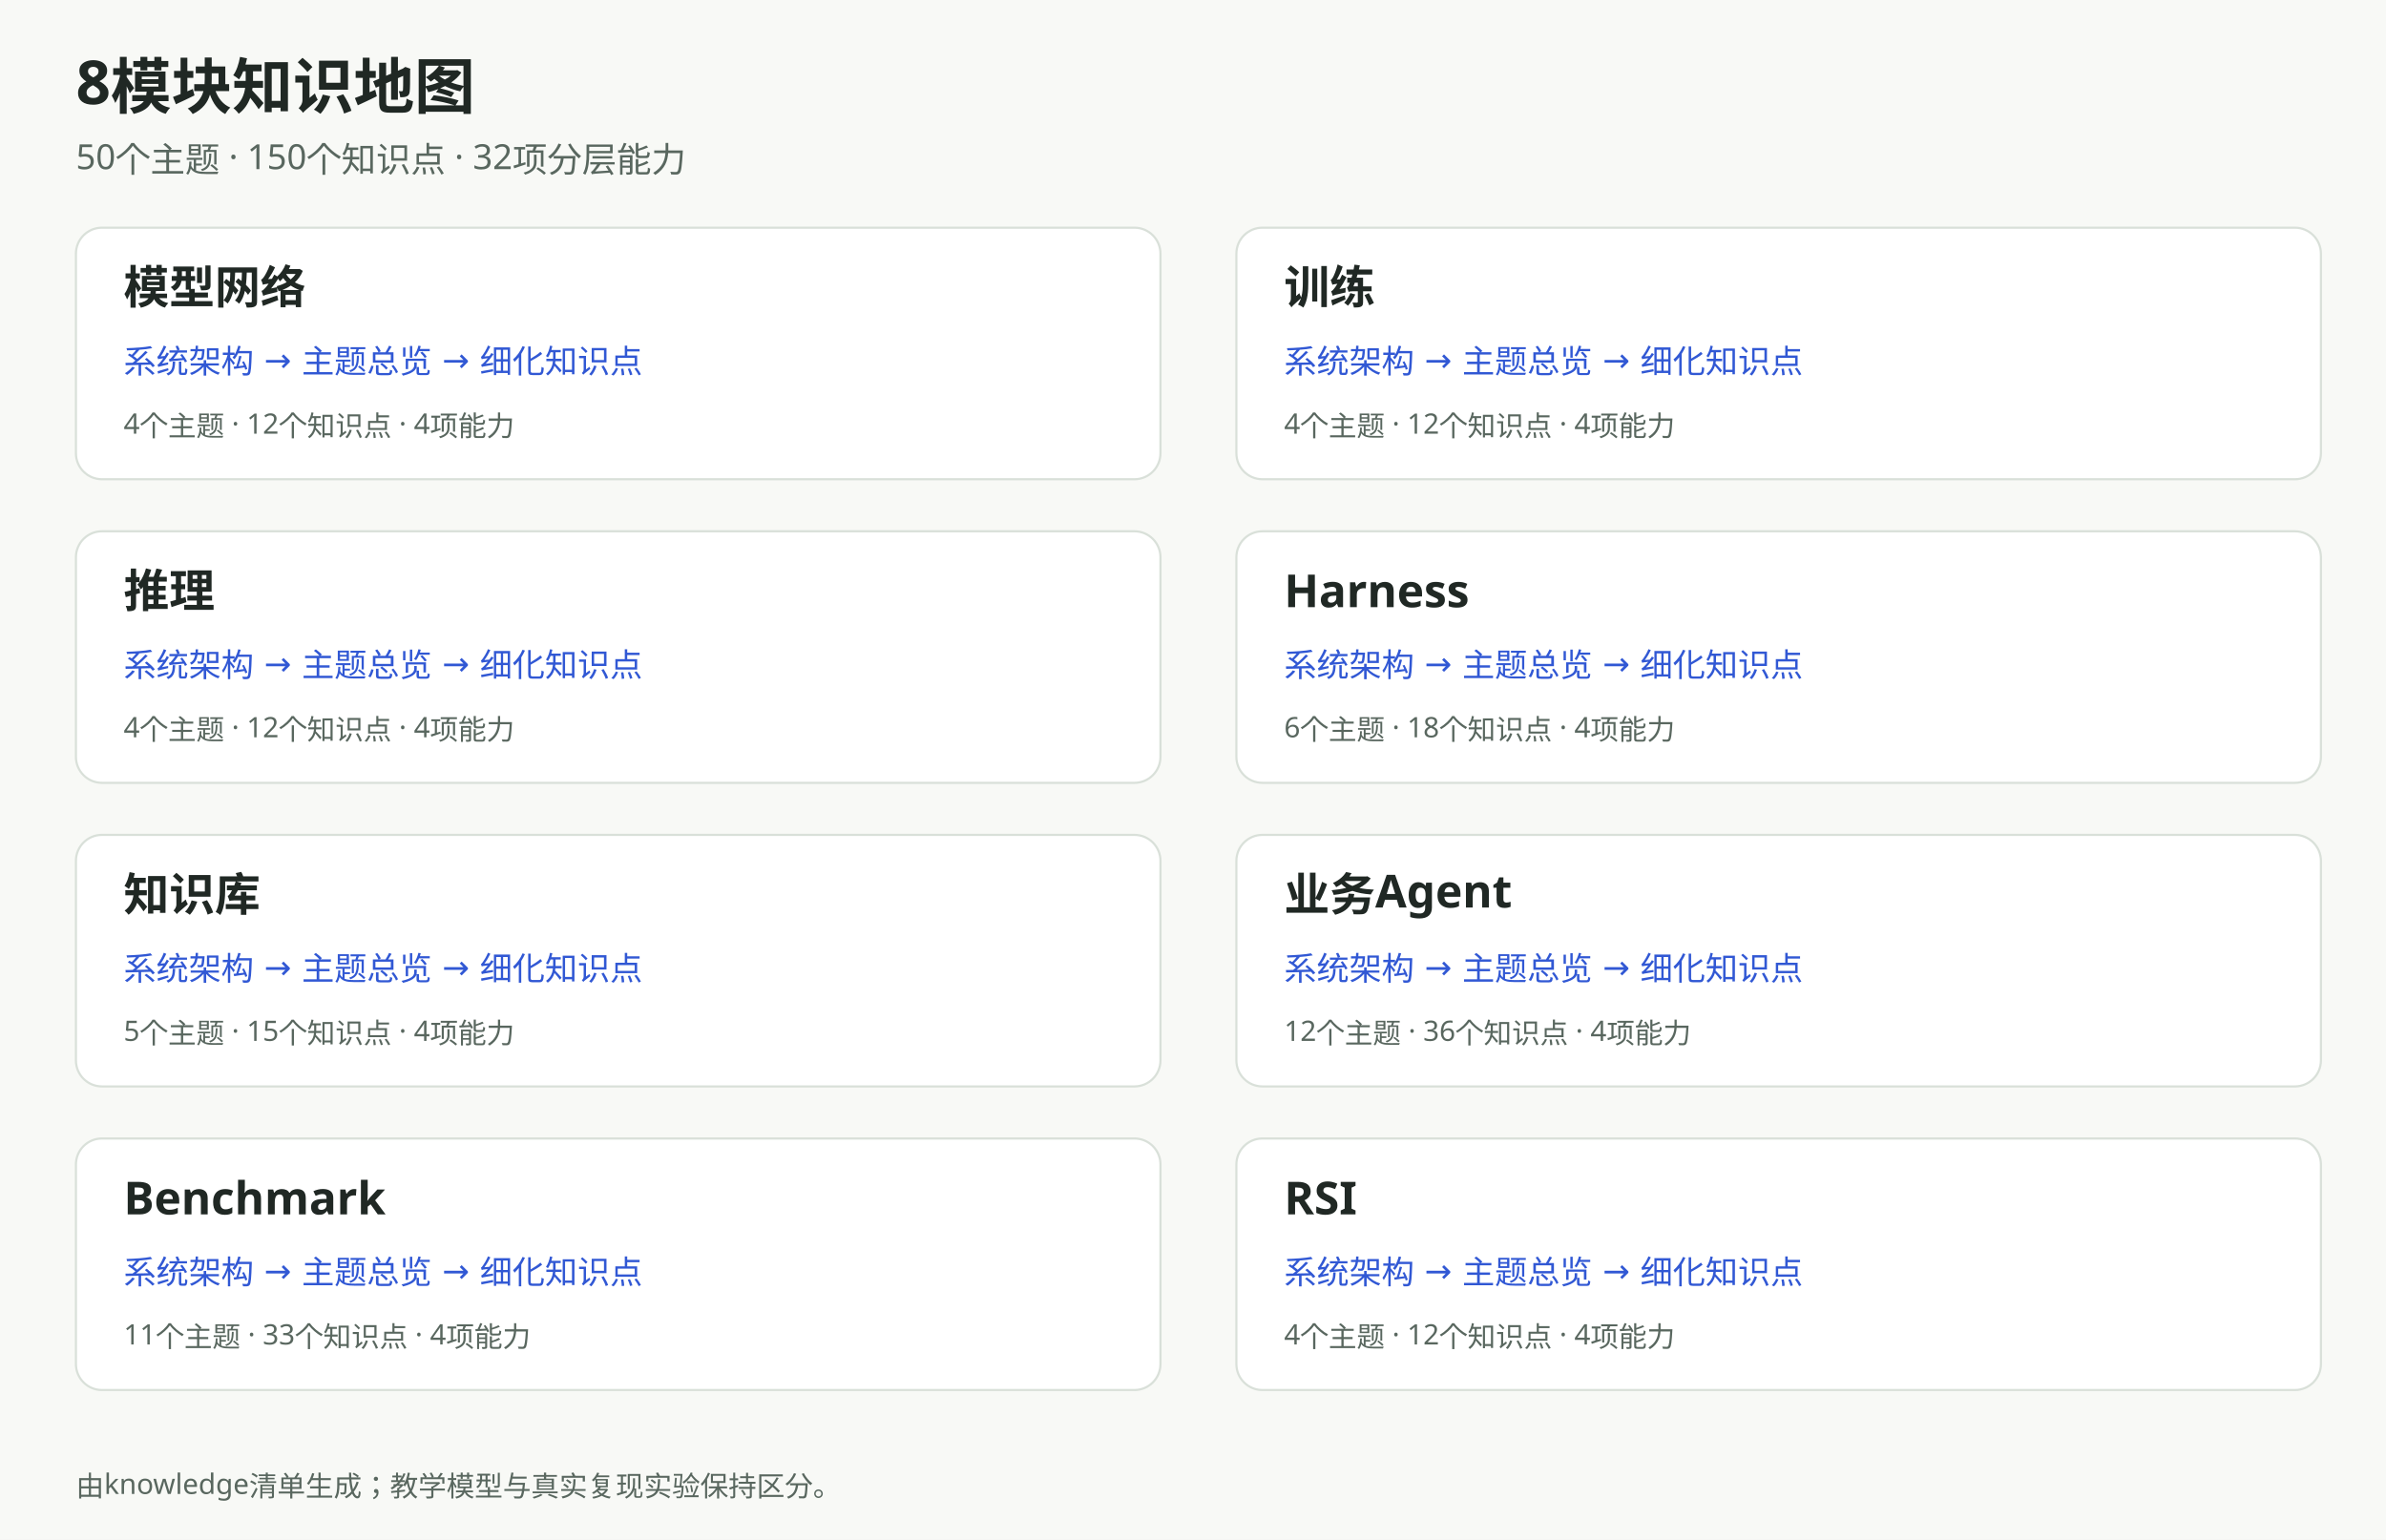
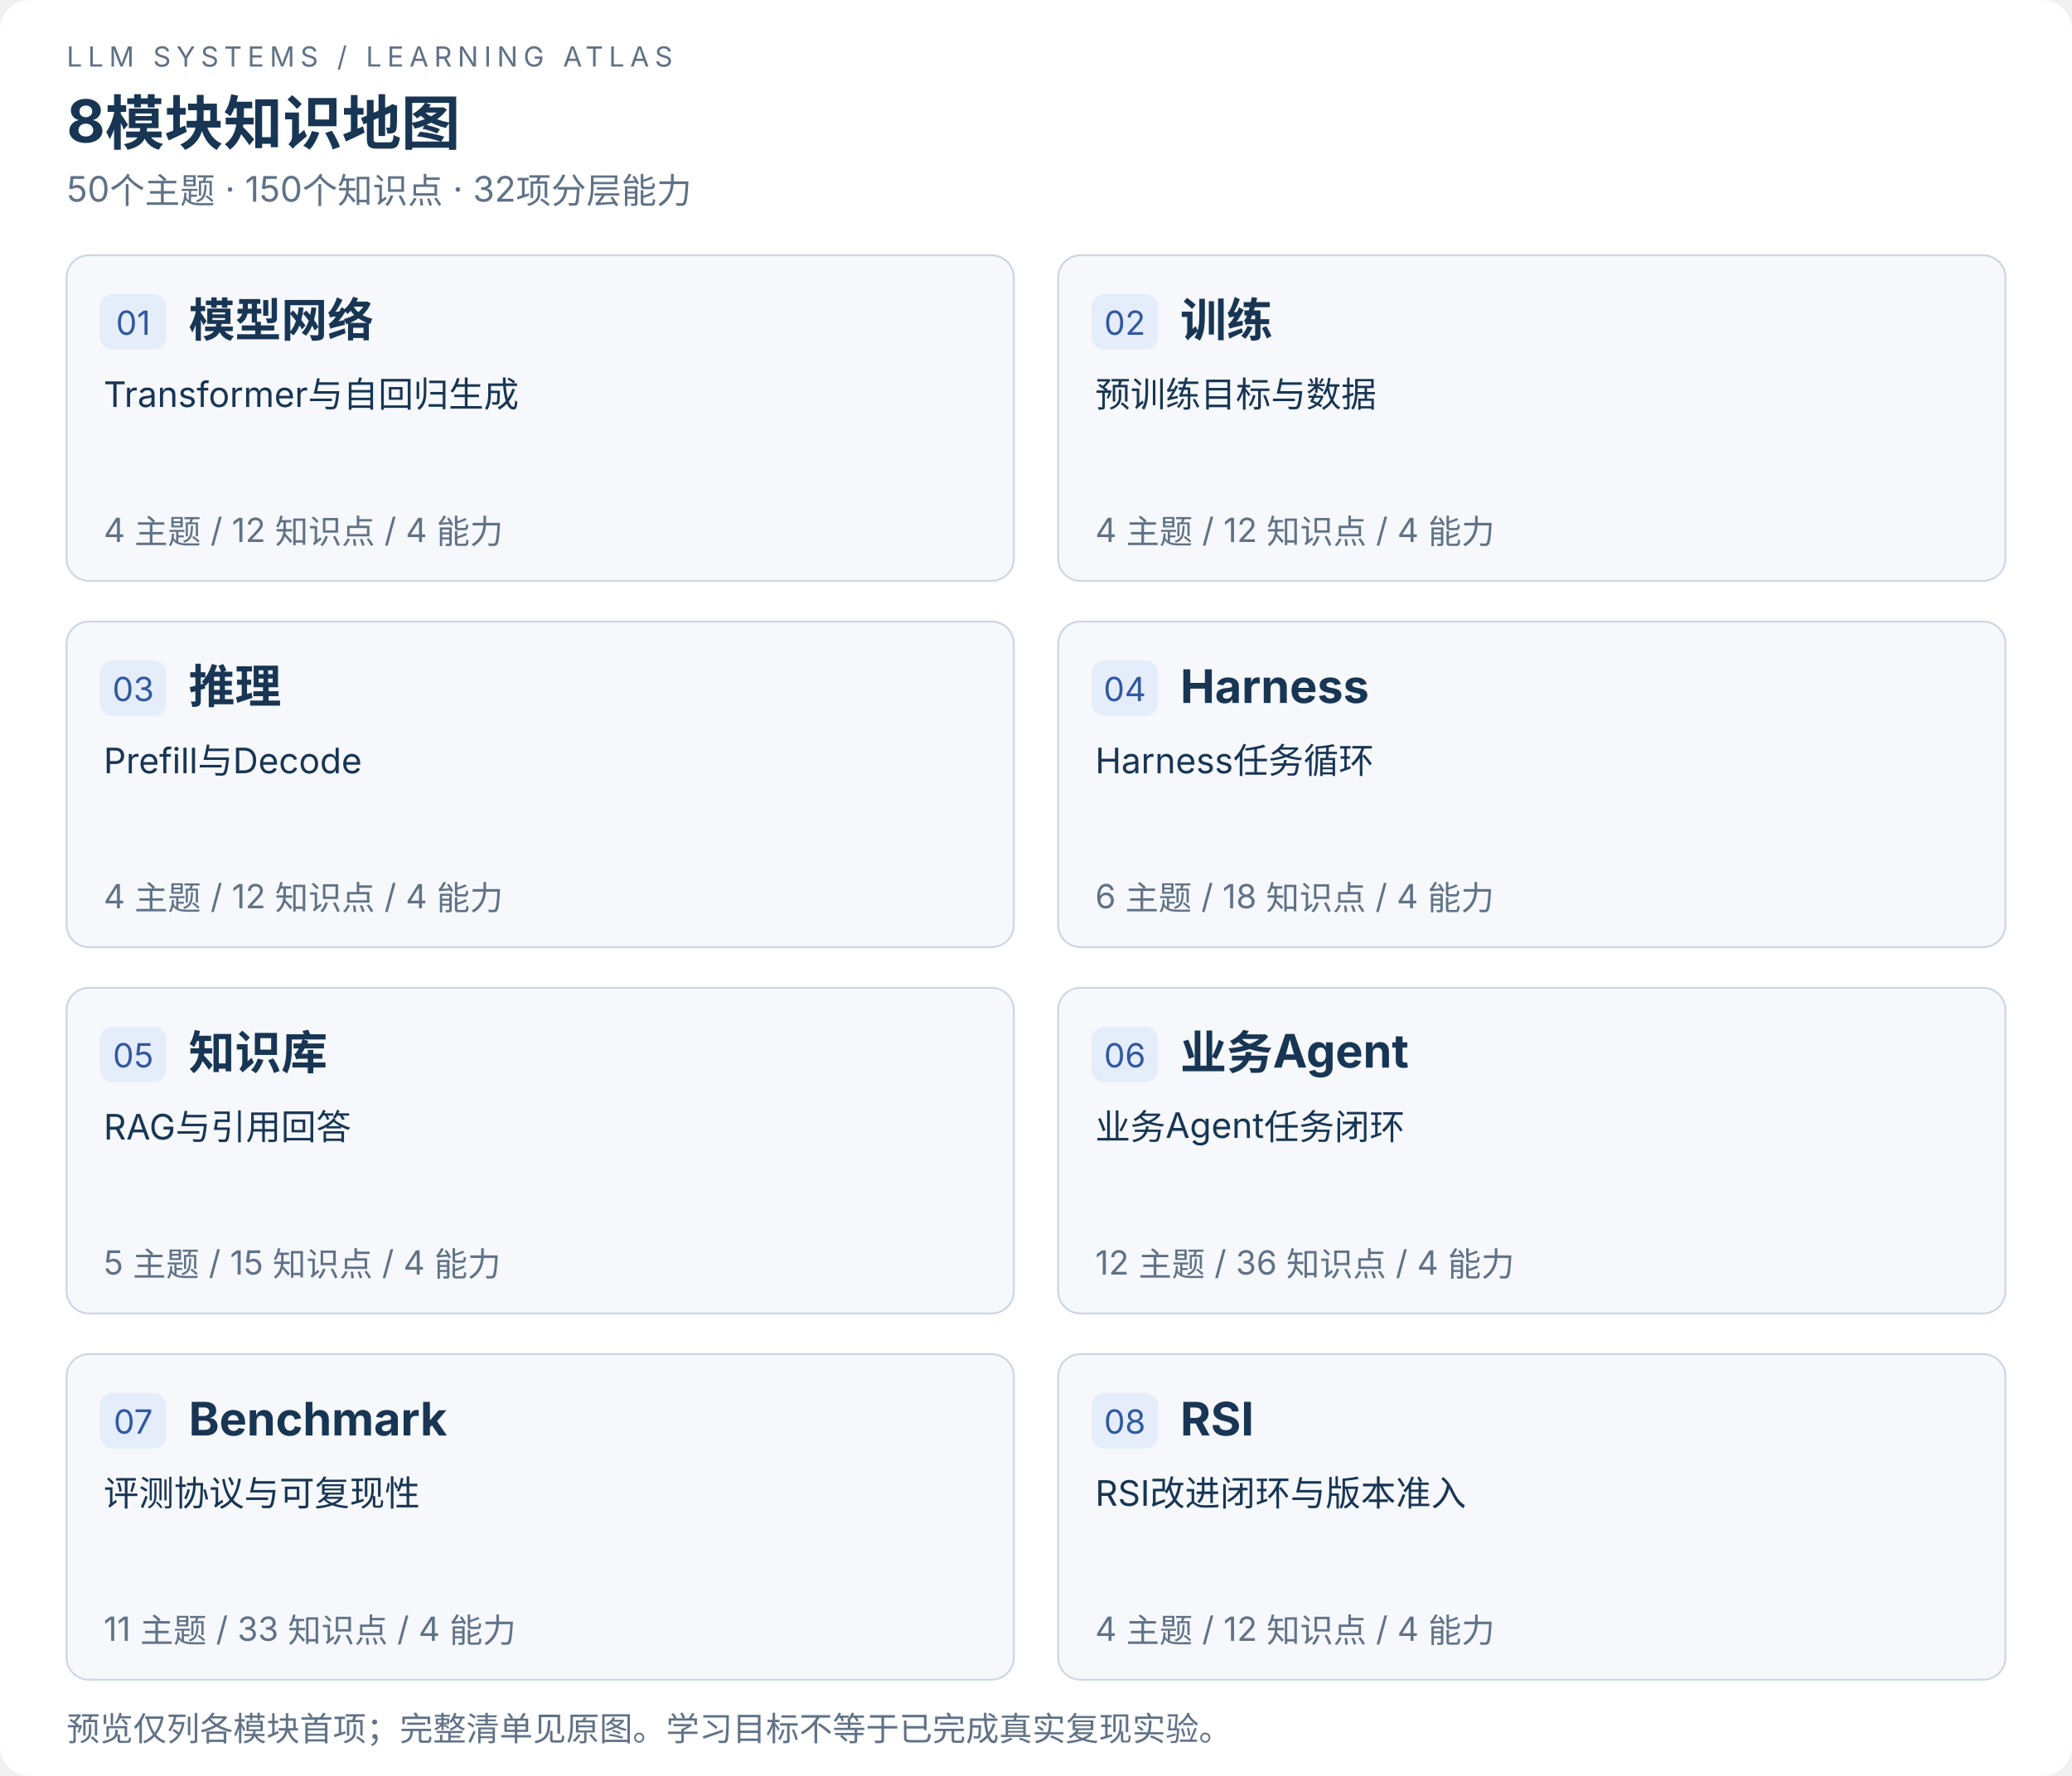
- <svg xmlns="http://www.w3.org/2000/svg" width="1100" height="710" viewBox="0 0 1100 710" role="img" aria-labelledby="title description">
-   <rect width="1100" height="710" fill="#f8f9f6" />
-   <g font-family="PingFang SC, Microsoft YaHei, sans-serif" fill="#202824">
-     <text x="35" y="48" font-size="28" font-weight="700">8模块知识地图</text>
-     <text x="35" y="78" font-size="16" fill="#59675f">50个主题 · 150个知识点 · 32项分层能力</text>
-     <rect x="35" y="105" width="500" height="116" rx="12" fill="#ffffff" stroke="#d9e0d9" />
-     <text x="57" y="140" font-size="21" font-weight="650">模型网络</text>
-     <text x="57" y="172" font-size="15" fill="#3158d4">系统架构 → 主题总览 → 细化知识点</text>
-     <text x="57" y="200" font-size="13" fill="#59675f">4个主题 · 12个知识点 · 4项能力</text>
-     <rect x="570" y="105" width="500" height="116" rx="12" fill="#ffffff" stroke="#d9e0d9" />
-     <text x="592" y="140" font-size="21" font-weight="650">训练</text>
-     <text x="592" y="172" font-size="15" fill="#3158d4">系统架构 → 主题总览 → 细化知识点</text>
-     <text x="592" y="200" font-size="13" fill="#59675f">4个主题 · 12个知识点 · 4项能力</text>
-     <rect x="35" y="245" width="500" height="116" rx="12" fill="#ffffff" stroke="#d9e0d9" />
-     <text x="57" y="280" font-size="21" font-weight="650">推理</text>
-     <text x="57" y="312" font-size="15" fill="#3158d4">系统架构 → 主题总览 → 细化知识点</text>
-     <text x="57" y="340" font-size="13" fill="#59675f">4个主题 · 12个知识点 · 4项能力</text>
-     <rect x="570" y="245" width="500" height="116" rx="12" fill="#ffffff" stroke="#d9e0d9" />
-     <text x="592" y="280" font-size="21" font-weight="650">Harness</text>
-     <text x="592" y="312" font-size="15" fill="#3158d4">系统架构 → 主题总览 → 细化知识点</text>
-     <text x="592" y="340" font-size="13" fill="#59675f">6个主题 · 18个知识点 · 4项能力</text>
-     <rect x="35" y="385" width="500" height="116" rx="12" fill="#ffffff" stroke="#d9e0d9" />
-     <text x="57" y="420" font-size="21" font-weight="650">知识库</text>
-     <text x="57" y="452" font-size="15" fill="#3158d4">系统架构 → 主题总览 → 细化知识点</text>
-     <text x="57" y="480" font-size="13" fill="#59675f">5个主题 · 15个知识点 · 4项能力</text>
-     <rect x="570" y="385" width="500" height="116" rx="12" fill="#ffffff" stroke="#d9e0d9" />
-     <text x="592" y="420" font-size="21" font-weight="650">业务Agent</text>
-     <text x="592" y="452" font-size="15" fill="#3158d4">系统架构 → 主题总览 → 细化知识点</text>
-     <text x="592" y="480" font-size="13" fill="#59675f">12个主题 · 36个知识点 · 4项能力</text>
-     <rect x="35" y="525" width="500" height="116" rx="12" fill="#ffffff" stroke="#d9e0d9" />
-     <text x="57" y="560" font-size="21" font-weight="650">Benchmark</text>
-     <text x="57" y="592" font-size="15" fill="#3158d4">系统架构 → 主题总览 → 细化知识点</text>
-     <text x="57" y="620" font-size="13" fill="#59675f">11个主题 · 33个知识点 · 4项能力</text>
-     <rect x="570" y="525" width="500" height="116" rx="12" fill="#ffffff" stroke="#d9e0d9" />
-     <text x="592" y="560" font-size="21" font-weight="650">RSI</text>
-     <text x="592" y="592" font-size="15" fill="#3158d4">系统架构 → 主题总览 → 细化知识点</text>
-     <text x="592" y="620" font-size="13" fill="#59675f">4个主题 · 12个知识点 · 4项能力</text>
-     <text x="35" y="690" font-size="13" fill="#59675f">由knowledge清单生成；教学模型与真实复现实验保持区分。</text>
+ <svg xmlns="http://www.w3.org/2000/svg" width="1120" height="960" viewBox="0 0 1120 960" role="img" aria-labelledby="title description">
+   <rect width="1120" height="960" rx="16" fill="#ffffff" />
+   <g font-family="Inter, PingFang SC, Microsoft YaHei, Noto Sans CJK SC, sans-serif" fill="#183654">
+     <text x="36" y="36" font-size="15" letter-spacing="3" fill="#607286">LLM SYSTEMS / LEARNING ATLAS</text>
+     <text x="36" y="77" font-size="32" font-weight="700">8模块知识地图</text>
+     <text x="36" y="109" font-size="19" fill="#607286">50个主题 · 150个知识点 · 32项分层能力</text>
+     <rect x="36" y="138" width="512" height="176" rx="12" fill="#f6f8fc" stroke="#ccd6e3" />
+     <rect x="54" y="159" width="36" height="30" rx="7" fill="#e5edfa" />
+     <text x="72" y="181" text-anchor="middle" font-size="18" fill="#3158a0">01</text>
+     <text x="102" y="182" font-size="25" font-weight="650">模型网络</text>
+     <text x="56" y="293" font-size="18" fill="#607286">4 主题 / 12 知识点 / 4 能力</text>
+     <text x="56" y="220" font-size="19">Transformer与自回归生成</text>
+     <rect x="572" y="138" width="512" height="176" rx="12" fill="#f6f8fc" stroke="#ccd6e3" />
+     <rect x="590" y="159" width="36" height="30" rx="7" fill="#e5edfa" />
+     <text x="608" y="181" text-anchor="middle" font-size="18" fill="#3158a0">02</text>
+     <text x="638" y="182" font-size="25" font-weight="650">训练</text>
+     <text x="592" y="293" font-size="18" fill="#607286">4 主题 / 12 知识点 / 4 能力</text>
+     <text x="592" y="220" font-size="19">预训练目标与数据</text>
+     <rect x="36" y="336" width="512" height="176" rx="12" fill="#f6f8fc" stroke="#ccd6e3" />
+     <rect x="54" y="357" width="36" height="30" rx="7" fill="#e5edfa" />
+     <text x="72" y="379" text-anchor="middle" font-size="18" fill="#3158a0">03</text>
+     <text x="102" y="380" font-size="25" font-weight="650">推理</text>
+     <text x="56" y="491" font-size="18" fill="#607286">4 主题 / 12 知识点 / 4 能力</text>
+     <text x="56" y="418" font-size="19">Prefill与Decode</text>
+     <rect x="572" y="336" width="512" height="176" rx="12" fill="#f6f8fc" stroke="#ccd6e3" />
+     <rect x="590" y="357" width="36" height="30" rx="7" fill="#e5edfa" />
+     <text x="608" y="379" text-anchor="middle" font-size="18" fill="#3158a0">04</text>
+     <text x="638" y="380" font-size="25" font-weight="650">Harness</text>
+     <text x="592" y="491" font-size="18" fill="#607286">6 主题 / 18 知识点 / 4 能力</text>
+     <text x="592" y="418" font-size="19">Harness任务循环</text>
+     <rect x="36" y="534" width="512" height="176" rx="12" fill="#f6f8fc" stroke="#ccd6e3" />
+     <rect x="54" y="555" width="36" height="30" rx="7" fill="#e5edfa" />
+     <text x="72" y="577" text-anchor="middle" font-size="18" fill="#3158a0">05</text>
+     <text x="102" y="578" font-size="25" font-weight="650">知识库</text>
+     <text x="56" y="689" font-size="18" fill="#607286">5 主题 / 15 知识点 / 4 能力</text>
+     <text x="56" y="616" font-size="19">RAG与引用回答</text>
+     <rect x="572" y="534" width="512" height="176" rx="12" fill="#f6f8fc" stroke="#ccd6e3" />
+     <rect x="590" y="555" width="36" height="30" rx="7" fill="#e5edfa" />
+     <text x="608" y="577" text-anchor="middle" font-size="18" fill="#3158a0">06</text>
+     <text x="638" y="578" font-size="25" font-weight="650">业务Agent</text>
+     <text x="592" y="689" font-size="18" fill="#607286">12 主题 / 36 知识点 / 4 能力</text>
+     <text x="592" y="616" font-size="19">业务Agent任务闭环</text>
+     <rect x="36" y="732" width="512" height="176" rx="12" fill="#f6f8fc" stroke="#ccd6e3" />
+     <rect x="54" y="753" width="36" height="30" rx="7" fill="#e5edfa" />
+     <text x="72" y="775" text-anchor="middle" font-size="18" fill="#3158a0">07</text>
+     <text x="102" y="776" font-size="25" font-weight="650">Benchmark</text>
+     <text x="56" y="887" font-size="18" fill="#607286">11 主题 / 33 知识点 / 4 能力</text>
+     <text x="56" y="814" font-size="19">评测协议与可复现性</text>
+     <rect x="572" y="732" width="512" height="176" rx="12" fill="#f6f8fc" stroke="#ccd6e3" />
+     <rect x="590" y="753" width="36" height="30" rx="7" fill="#e5edfa" />
+     <text x="608" y="775" text-anchor="middle" font-size="18" fill="#3158a0">08</text>
+     <text x="638" y="776" font-size="25" font-weight="650">RSI</text>
+     <text x="592" y="887" font-size="18" fill="#607286">4 主题 / 12 知识点 / 4 能力</text>
+     <text x="592" y="814" font-size="19">RSI改进闭环与版本准入</text>
+     <text x="36" y="941" font-size="18" fill="#607286">预览仅列各模块首项；完整清单见原图。学习目标不等于已完成真实复现实验。</text>
  </g>
</svg>
